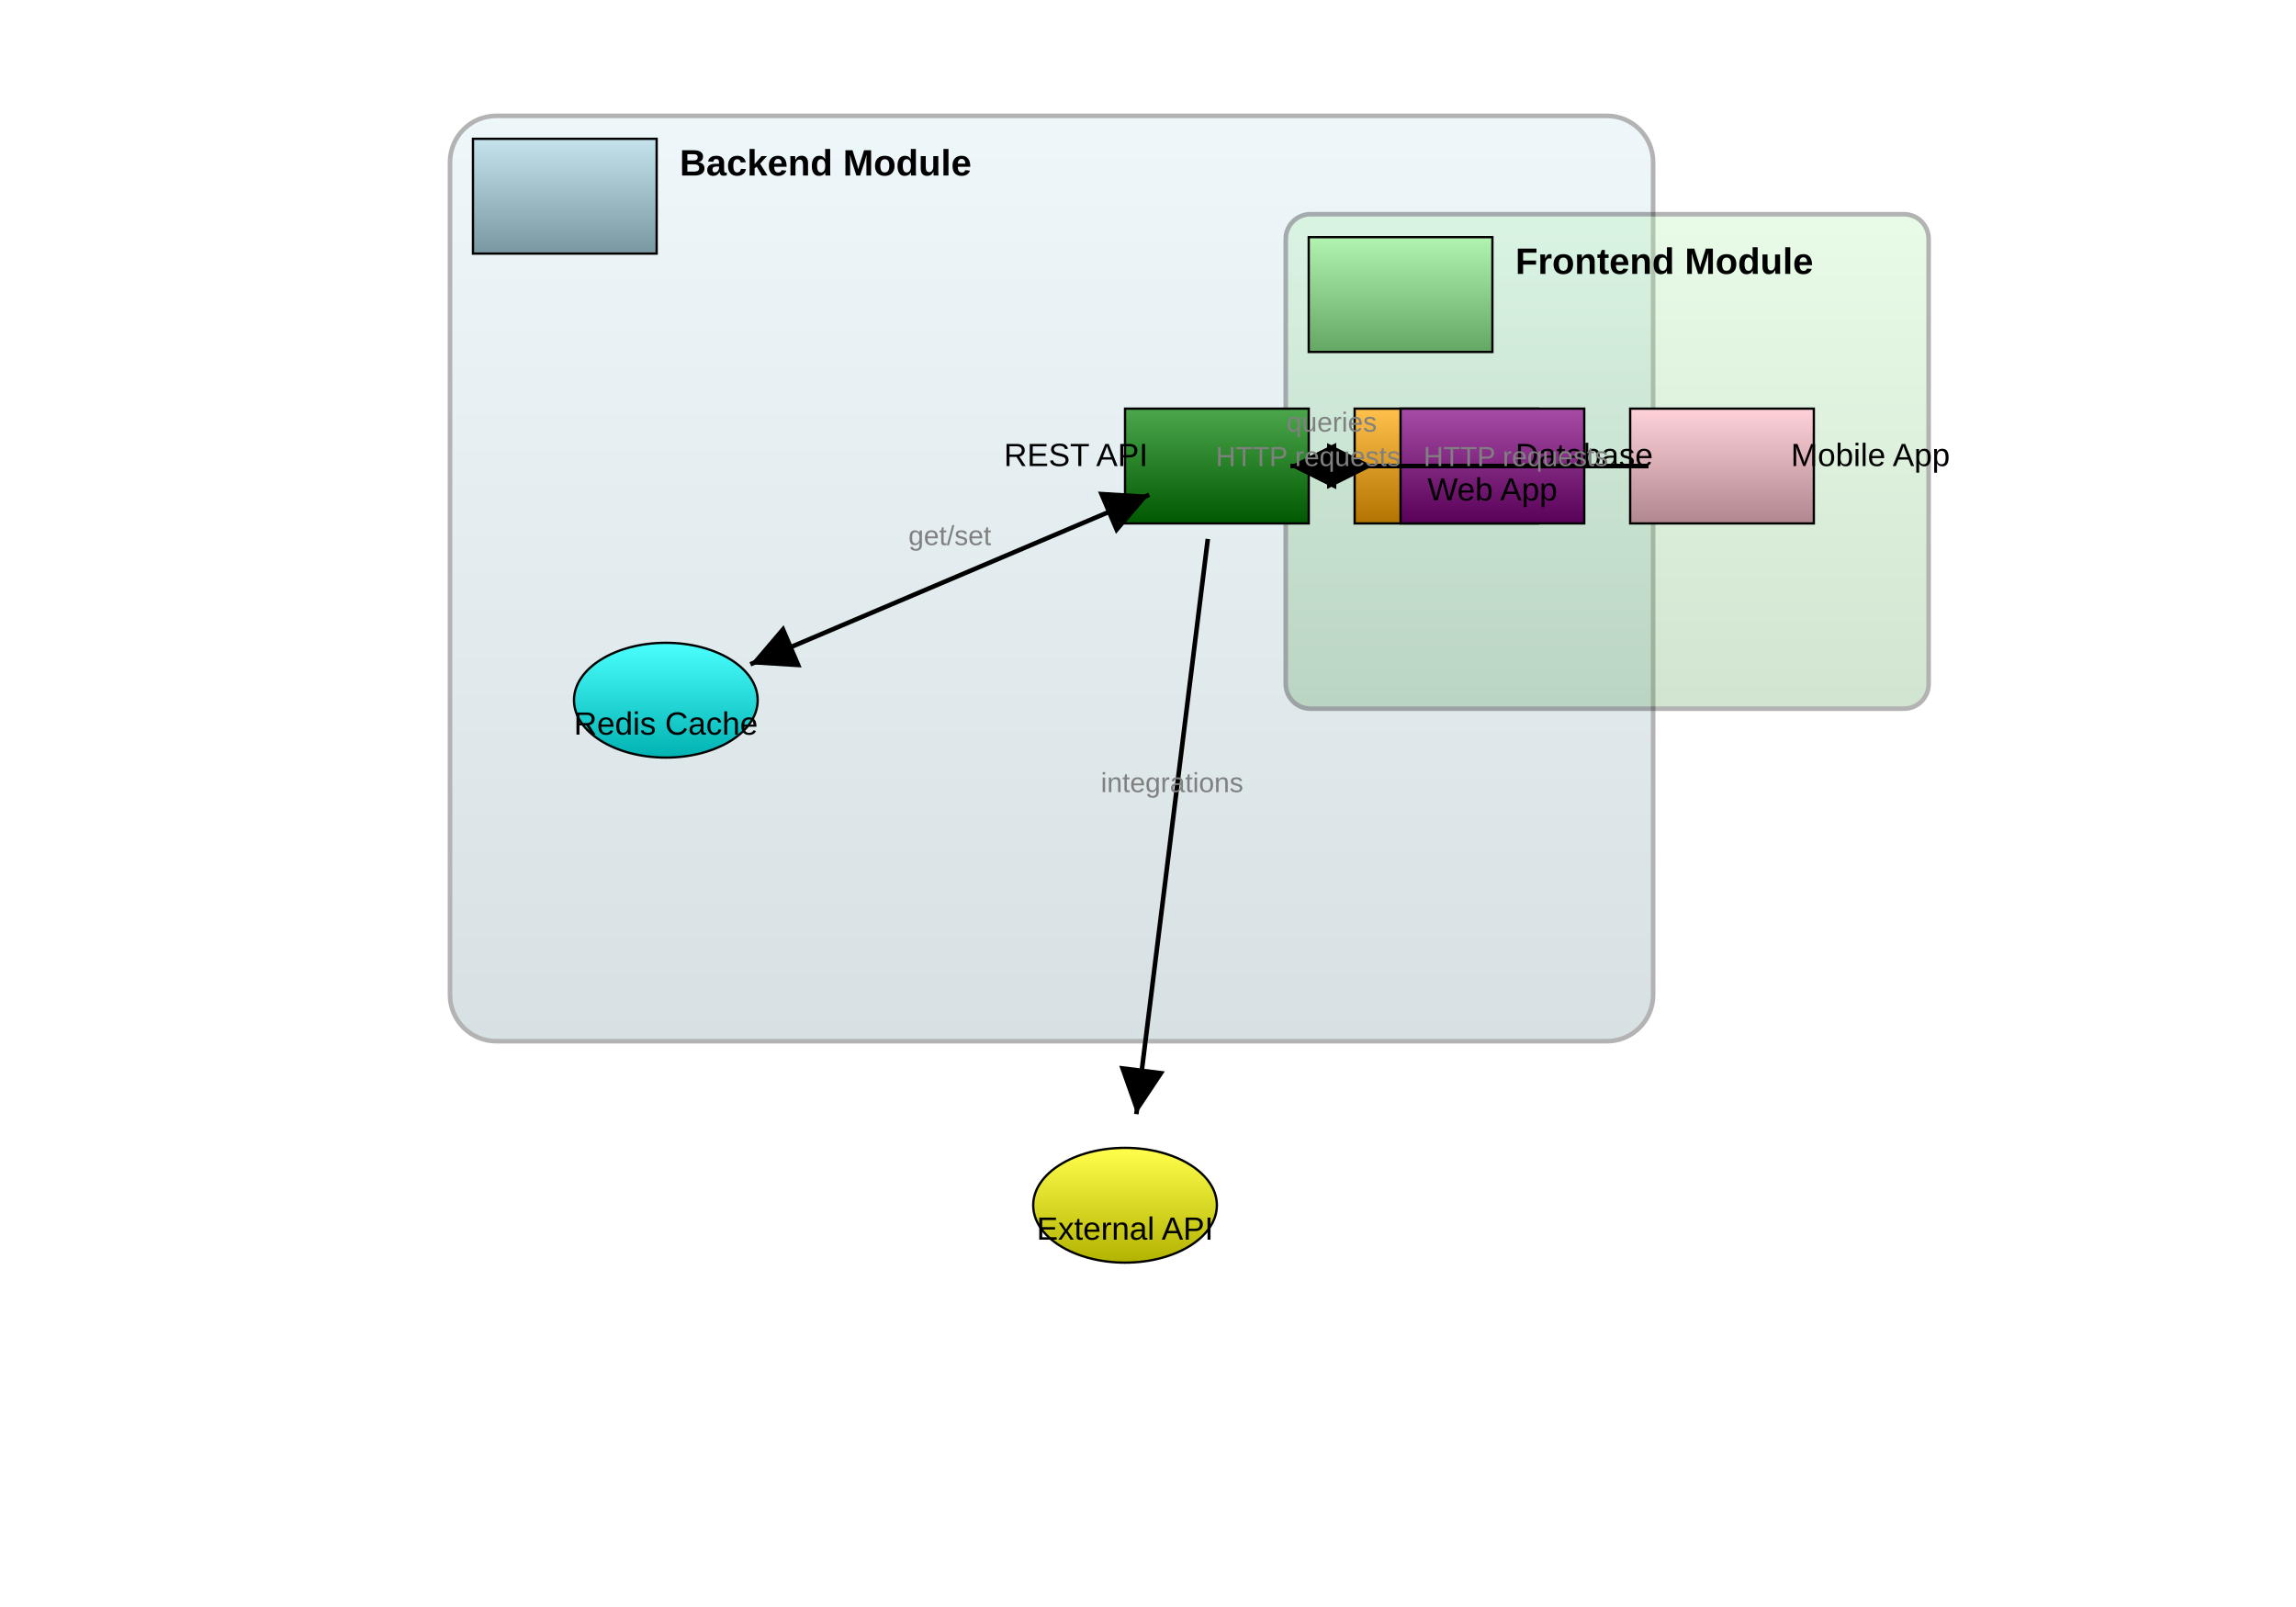
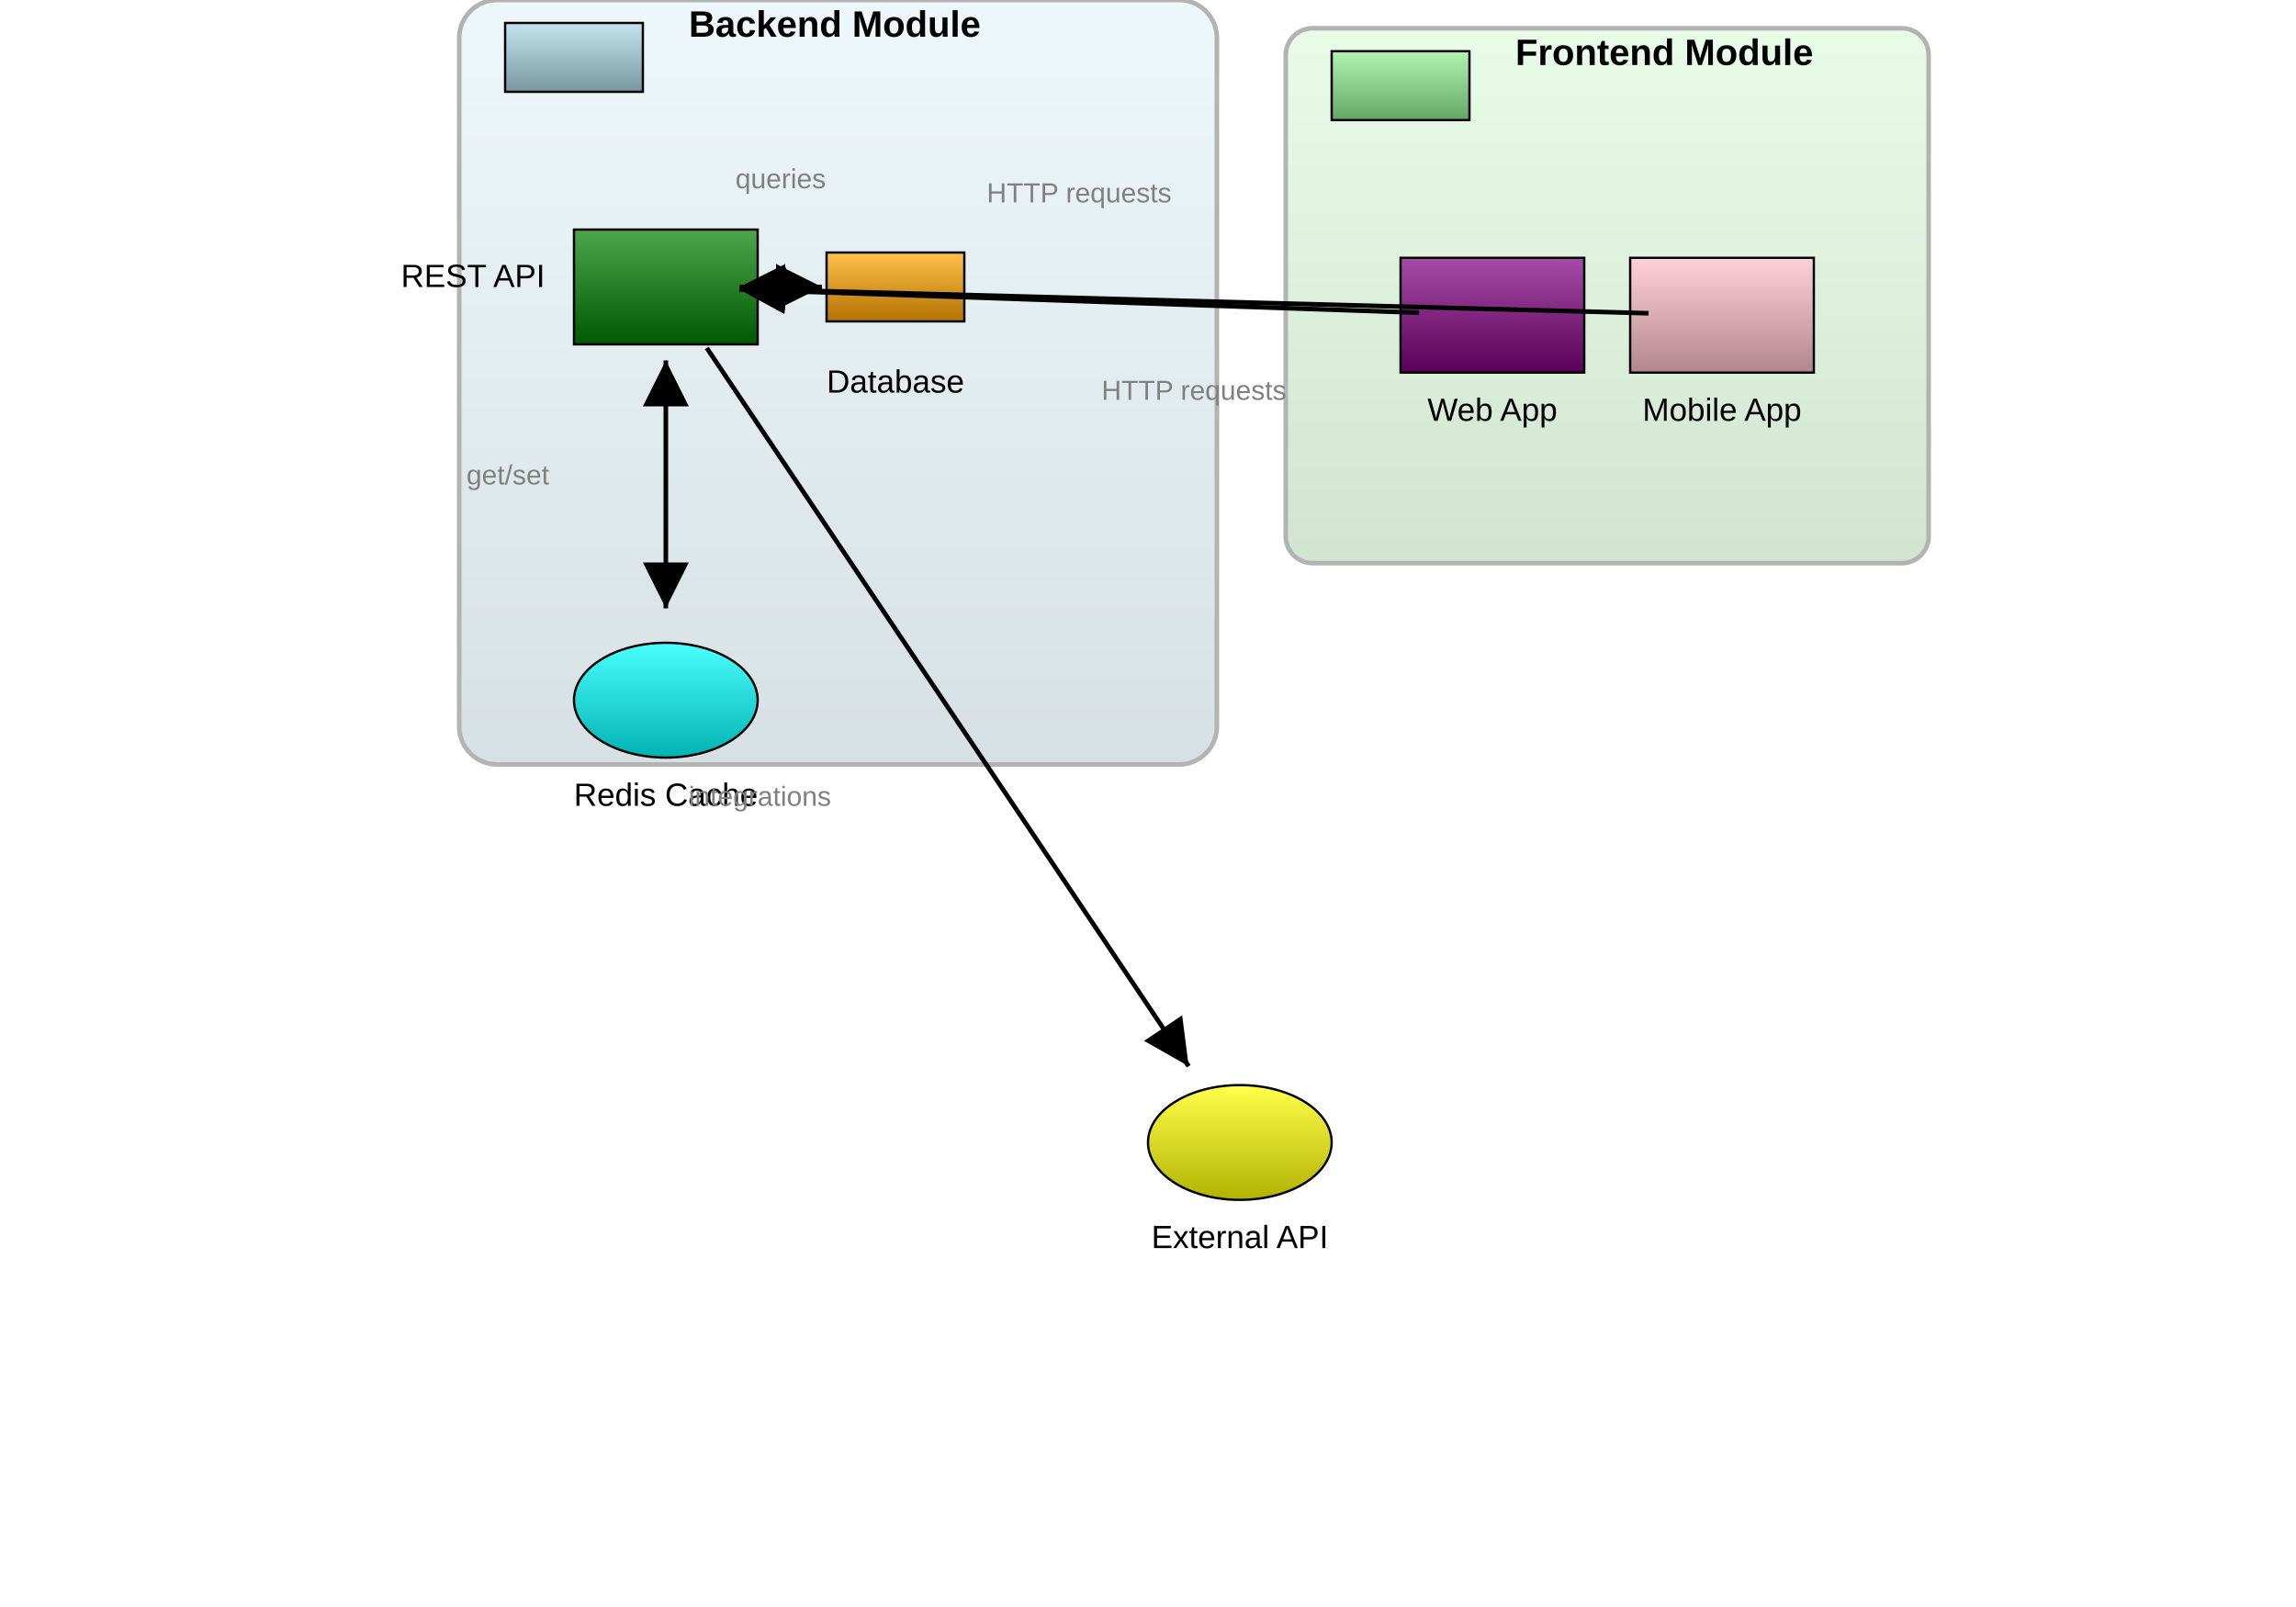
<svg xmlns="http://www.w3.org/2000/svg" baseProfile="full" height="700" version="1.1" viewBox="0,0,1000,700" width="1000">
  <defs>
    <marker id="arrow-end" markerHeight="10" markerWidth="10" orient="auto" refX="10" refY="5">
      <path d="M 0 0 L 10 5 L 0 10 z" fill="black" />
    </marker>
    <marker id="arrow-start" markerHeight="10" markerWidth="10" orient="auto" refX="0" refY="5">
      <path d="M 10 0 L 0 5 L 10 10 z" fill="black" />
    </marker>
    <linearGradient id="gradient-backend-module" x1="0%" x2="0%" y1="0%" y2="100%">
      <stop offset="0%" stop-color="#c5e3ed" />
      <stop offset="100%" stop-color="#7997a1" />
    </linearGradient>
    <linearGradient id="gradient-backend-module_icon" x1="0%" x2="0%" y1="0%" y2="100%">
      <stop offset="0%" stop-color="#c5e3ed" />
      <stop offset="100%" stop-color="#7997a1" />
    </linearGradient>
    <linearGradient id="gradient-frontend-module" x1="0%" x2="0%" y1="0%" y2="100%">
      <stop offset="0%" stop-color="#b1f3b1" />
      <stop offset="100%" stop-color="#64a664" />
    </linearGradient>
    <linearGradient id="gradient-frontend-module_icon" x1="0%" x2="0%" y1="0%" y2="100%">
      <stop offset="0%" stop-color="#b1f3b1" />
      <stop offset="100%" stop-color="#64a664" />
    </linearGradient>
    <linearGradient id="gradient-api" x1="0%" x2="0%" y1="0%" y2="100%">
      <stop offset="0%" stop-color="#4ca64c" />
      <stop offset="100%" stop-color="#005900" />
    </linearGradient>
    <linearGradient id="gradient-db" x1="0%" x2="0%" y1="0%" y2="100%">
      <stop offset="0%" stop-color="#ffc04c" />
      <stop offset="100%" stop-color="#b27300" />
    </linearGradient>
    <linearGradient id="gradient-cache" x1="0%" x2="0%" y1="0%" y2="100%">
      <stop offset="0%" stop-color="#4cffff" />
      <stop offset="100%" stop-color="#00b2b2" />
    </linearGradient>
    <linearGradient id="gradient-webapp" x1="0%" x2="0%" y1="0%" y2="100%">
      <stop offset="0%" stop-color="#a64ca6" />
      <stop offset="100%" stop-color="#590059" />
    </linearGradient>
    <linearGradient id="gradient-mobile" x1="0%" x2="0%" y1="0%" y2="100%">
      <stop offset="0%" stop-color="#ffd2da" />
      <stop offset="100%" stop-color="#b2868e" />
    </linearGradient>
    <linearGradient id="gradient-external-service" x1="0%" x2="0%" y1="0%" y2="100%">
      <stop offset="0%" stop-color="#ffff4c" />
      <stop offset="100%" stop-color="#b2b200" />
    </linearGradient>
  </defs>
-   <rect fill="url(#gradient-backend-module)" height="403.077" opacity="0.3" rx="20.154" ry="20.154" stroke="black" stroke-width="2" width="524.0" x="196.0" y="50.462" />
-   <rect fill="url(#gradient-backend-module_icon)" height="50" stroke="black" width="80" x="206.0" y="60.462" />
-   <rect fill="url(#gradient-frontend-module)" height="215.385" opacity="0.3" rx="10.769" ry="10.769" stroke="black" stroke-width="2" width="280.0" x="560.0" y="93.308" />
-   <rect fill="url(#gradient-frontend-module_icon)" height="50" stroke="black" width="80" x="570.0" y="103.308" />
-   <rect fill="url(#gradient-api)" height="50" stroke="black" width="80" x="490.0" y="178" />
-   <rect fill="url(#gradient-db)" height="50" stroke="black" width="80" x="590.0" y="178" />
+   <rect fill="url(#gradient-backend-module)" height="333" opacity="0.3" rx="16.5" ry="16.5" stroke="black" stroke-width="2" width="330" x="200" y="0.0" />
+   <rect fill="url(#gradient-backend-module_icon)" height="30.0" stroke="black" width="60.0" x="220.0" y="10.0" />
+   <rect fill="url(#gradient-frontend-module)" height="233" opacity="0.3" rx="11.65" ry="11.65" stroke="black" stroke-width="2" width="280" x="560.0" y="12.308" />
+   <rect fill="url(#gradient-frontend-module_icon)" height="30.0" stroke="black" width="60.0" x="580.0" y="22.308" />
+   <rect fill="url(#gradient-api)" height="50" stroke="black" width="80" x="250" y="100.0" />
+   <rect fill="url(#gradient-db)" height="30.0" stroke="black" width="60.0" x="360.0" y="110.0" />
  <ellipse cx="290.0" cy="305.0" fill="url(#gradient-cache)" rx="40.0" ry="25.0" stroke="black" />
-   <rect fill="url(#gradient-webapp)" height="50" stroke="black" width="80" x="610.0" y="178" />
-   <rect fill="url(#gradient-mobile)" height="50" stroke="black" width="80" x="710.0" y="178" />
-   <ellipse cx="490.0" cy="525.0" fill="url(#gradient-external-service)" rx="40.0" ry="25.0" stroke="black" />
-   <line marker-end="url(#arrow-end)" marker-start="url(#arrow-start)" stroke="black" stroke-width="2" x1="562.0" x2="598.0" y1="203.0" y2="203.0" />
-   <line marker-end="url(#arrow-end)" marker-start="url(#arrow-start)" stroke="black" stroke-width="2" x1="500.549" x2="326.813" y1="215.517" y2="289.354" />
-   <polyline fill="none" marker-end="url(#arrow-end)" points="618.0,203.0 562.0,203.0" stroke="black" stroke-width="2" />
-   <polyline fill="none" marker-end="url(#arrow-end)" points="718.0,203.0 562.0,203.0" stroke="black" stroke-width="2" />
-   <polyline fill="none" marker-end="url(#arrow-end)" points="526.055,234.756 494.931,485.305" stroke="black" stroke-width="2" />
-   <text fill="black" font-family="Arial, sans-serif" font-size="14px" text-anchor="end" x="500.0" y="203.0">REST API</text>
-   <text fill="black" font-family="Arial, sans-serif" font-size="14px" text-anchor="start" x="660.0" y="203.0">Database</text>
-   <text fill="black" font-family="Arial, sans-serif" font-size="14px" text-anchor="middle" x="290.0" y="320.0">Redis Cache</text>
-   <text fill="black" font-family="Arial, sans-serif" font-size="14px" text-anchor="middle" x="650.0" y="218.0">Web App</text>
-   <text fill="black" font-family="Arial, sans-serif" font-size="14px" text-anchor="start" x="780.0" y="203.0">Mobile App</text>
-   <text fill="black" font-family="Arial, sans-serif" font-size="14px" text-anchor="middle" x="490.0" y="540.0">External API</text>
-   <text fill="gray" font-family="Arial, sans-serif" font-size="12px" text-anchor="middle" x="580.0" y="188.0">queries</text>
-   <text fill="gray" font-family="Arial, sans-serif" font-size="12px" text-anchor="middle" x="413.681" y="237.435">get/set</text>
-   <text fill="gray" font-family="Arial, sans-serif" font-size="12px" text-anchor="start" x="620.0" y="203.0">HTTP requests</text>
-   <text fill="gray" font-family="Arial, sans-serif" font-size="12px" text-anchor="end" x="610.0" y="203.0">HTTP requests</text>
-   <text fill="gray" font-family="Arial, sans-serif" font-size="12px" text-anchor="middle" x="510.493" y="345.031">integrations</text>
-   <text fill="black" font-family="Arial, sans-serif" font-size="16px" font-weight="bold" text-anchor="start" x="296.0" y="76.462">Backend Module</text>
-   <text fill="black" font-family="Arial, sans-serif" font-size="16px" font-weight="bold" text-anchor="start" x="660.0" y="119.308">Frontend Module</text>
+   <rect fill="url(#gradient-webapp)" height="50" stroke="black" width="80" x="610.0" y="112.308" />
+   <rect fill="url(#gradient-mobile)" height="50" stroke="black" width="80" x="710.0" y="112.308" />
+   <ellipse cx="540.0" cy="497.654" fill="url(#gradient-external-service)" rx="40.0" ry="25.0" stroke="black" />
+   <line marker-end="url(#arrow-end)" marker-start="url(#arrow-start)" stroke="black" stroke-width="2" x1="322.0" x2="358.0" y1="125.0" y2="125.0" />
+   <line marker-end="url(#arrow-end)" marker-start="url(#arrow-start)" stroke="black" stroke-width="2" x1="290.0" x2="290.0" y1="157.0" y2="265.0" />
+   <polyline fill="none" marker-end="url(#arrow-end)" points="618.019,136.214 321.981,126.093" stroke="black" stroke-width="2" />
+   <polyline fill="none" marker-end="url(#arrow-end)" points="718.011,136.452 321.989,125.856" stroke="black" stroke-width="2" />
+   <polyline fill="none" marker-end="url(#arrow-end)" points="307.828,151.574 517.716,464.436" stroke="black" stroke-width="2" />
+   <text fill="black" font-family="Arial, sans-serif" font-size="14px" text-anchor="end" x="237.4" y="125.0">REST API</text>
+   <text fill="black" font-family="Arial, sans-serif" font-size="14px" text-anchor="middle" x="390.0" y="171.0">Database</text>
+   <text fill="black" font-family="Arial, sans-serif" font-size="14px" text-anchor="middle" x="290.0" y="351.0">Redis Cache</text>
+   <text fill="black" font-family="Arial, sans-serif" font-size="14px" text-anchor="middle" x="650.0" y="183.308">Web App</text>
+   <text fill="black" font-family="Arial, sans-serif" font-size="14px" text-anchor="middle" x="750.0" y="183.308">Mobile App</text>
+   <text fill="black" font-family="Arial, sans-serif" font-size="14px" text-anchor="middle" x="540.0" y="543.654">External API</text>
+   <text fill="gray" font-family="Arial, sans-serif" font-size="12px" text-anchor="middle" x="340.0" y="82.0">queries</text>
+   <text fill="gray" font-family="Arial, sans-serif" font-size="12px" text-anchor="end" x="239.2" y="211.0">get/set</text>
+   <text fill="gray" font-family="Arial, sans-serif" font-size="12px" text-anchor="middle" x="470.0" y="88.154">HTTP requests</text>
+   <text fill="gray" font-family="Arial, sans-serif" font-size="12px" text-anchor="middle" x="520.0" y="174.154">HTTP requests</text>
+   <text fill="gray" font-family="Arial, sans-serif" font-size="12px" text-anchor="end" x="361.972" y="351.005">integrations</text>
+   <text fill="black" font-family="Arial, sans-serif" font-size="16px" font-weight="bold" text-anchor="start" x="300" y="16.0">Backend Module</text>
+   <text fill="black" font-family="Arial, sans-serif" font-size="16px" font-weight="bold" text-anchor="start" x="660.0" y="28.308">Frontend Module</text>
</svg>
